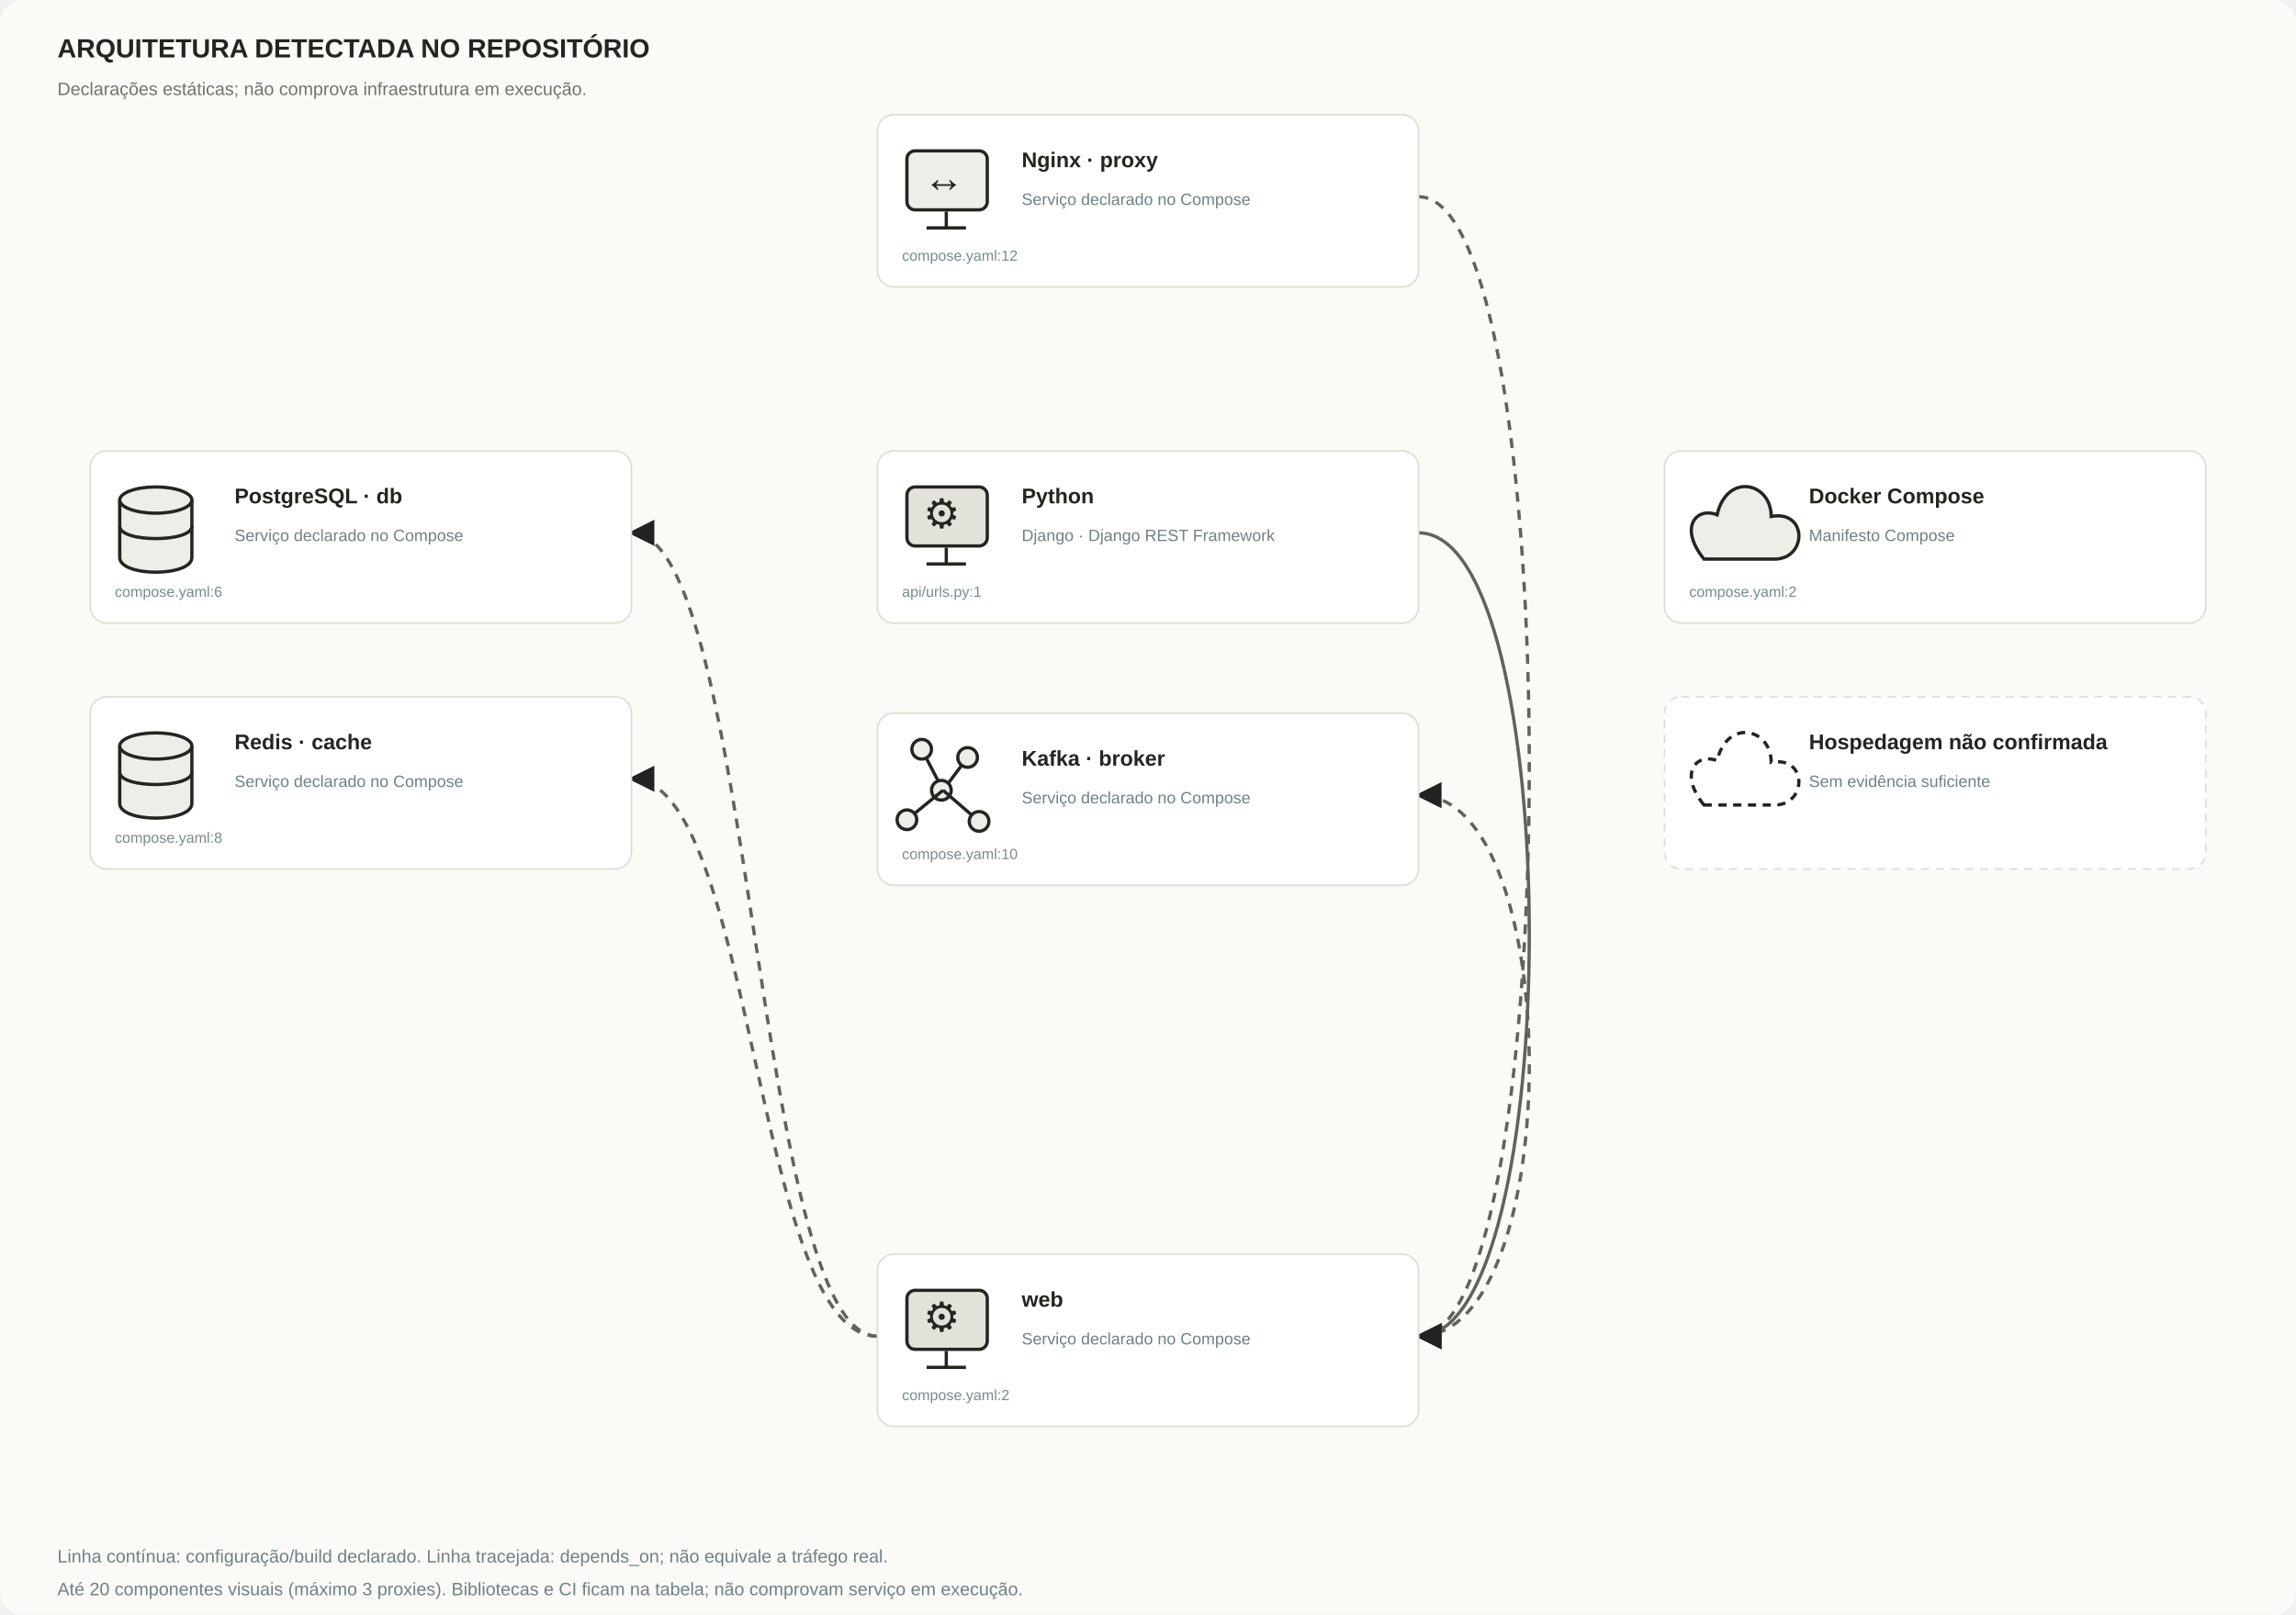
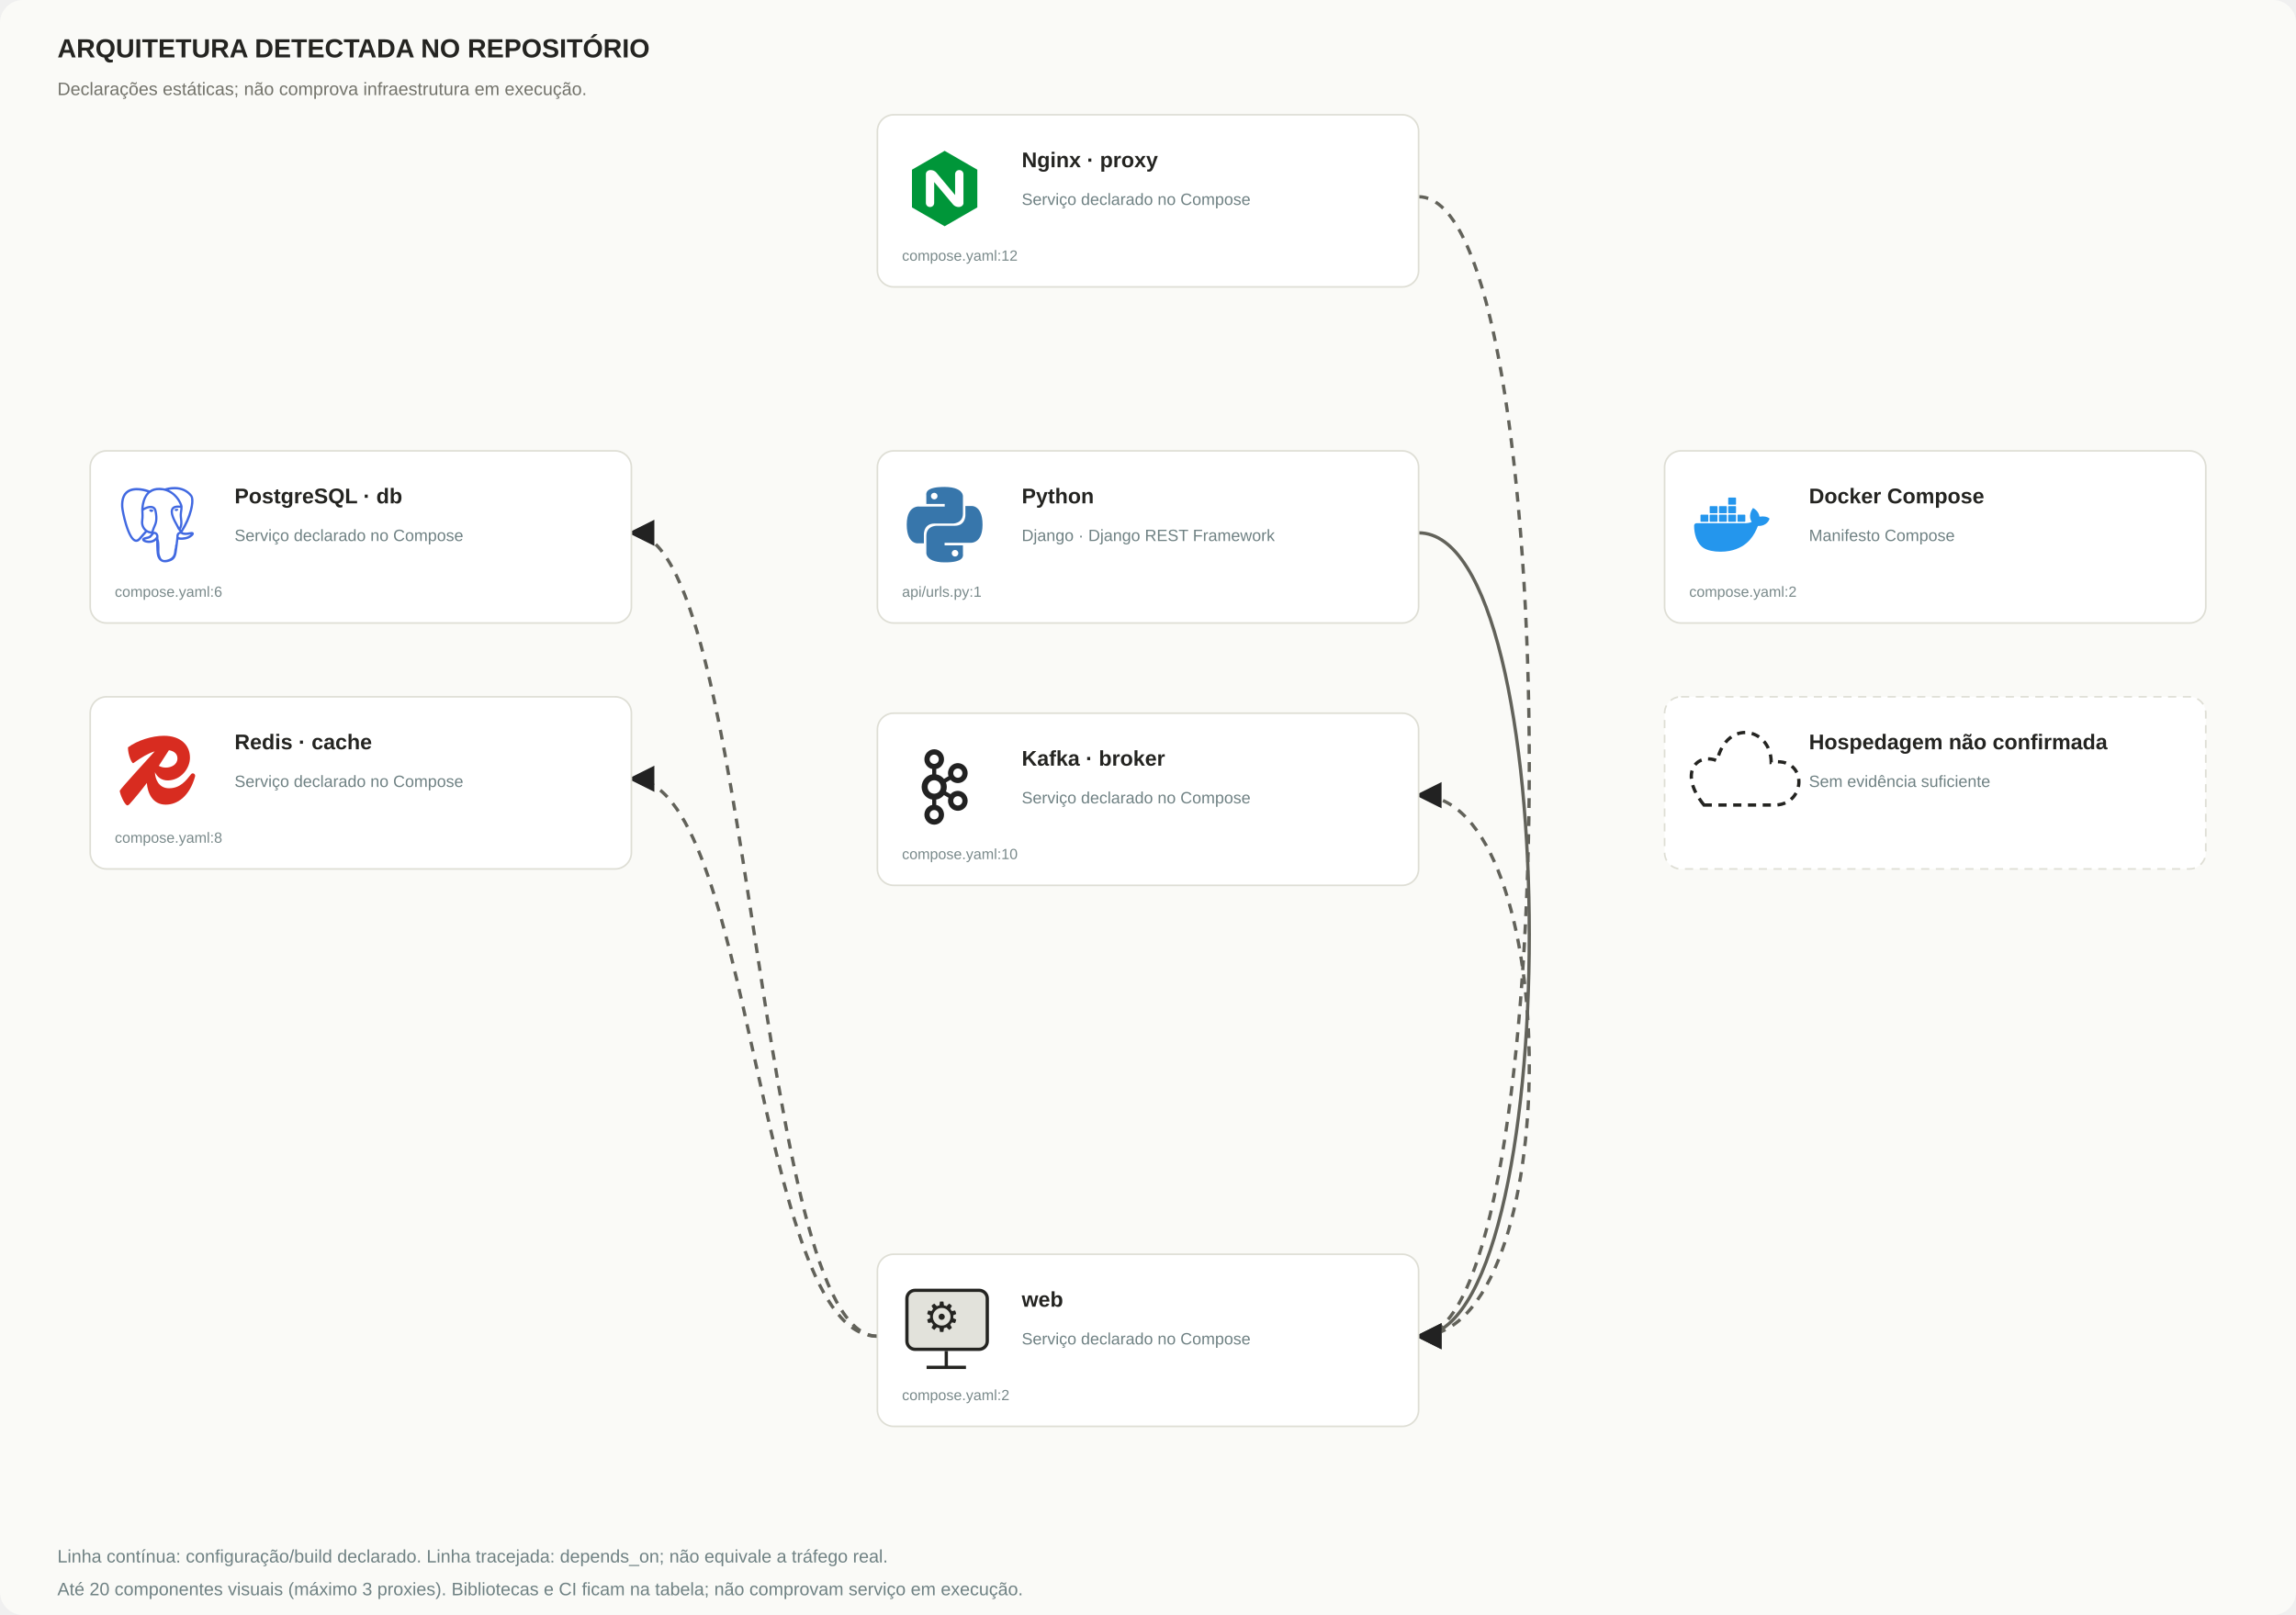
<svg xmlns="http://www.w3.org/2000/svg" viewBox="0 0 1400 985" role="img" aria-label="Arquitetura declarada · linguagem, banco e infraestrutura">
  <defs>
    <marker id="arrow-fb2d377b" markerWidth="8" markerHeight="8" refX="7" refY="4" orient="auto">
      <path d="M0 0 L8 4 L0 8 Z" fill="#222222" />
    </marker>
  </defs>
  <rect width="1400" height="985" rx="14" fill="#fafaf7" />
  <text x="35" y="35" font-family="Segoe UI,Arial,sans-serif" font-size="16" fill="#242421" font-weight="600">ARQUITETURA DETECTADA NO REPOSITÓRIO</text>
  <text x="35" y="58" font-family="Segoe UI,Arial,sans-serif" font-size="11" fill="#73736b" font-weight="400">Declarações estáticas; não comprova infraestrutura em execução.</text>
  <path d="M865 325 C955 325, 955 815, 865.0 815" stroke="#62625a" stroke-width="2" fill="none" marker-end="url(#arrow-fb2d377b)" />
  <path d="M535.0 815 C460.0 815, 460.0 325, 385 325" stroke="#62625a" stroke-width="2" fill="none" marker-end="url(#arrow-fb2d377b)" stroke-dasharray="6 5" />
  <path d="M535.0 815 C460.0 815, 460.0 475, 385 475" stroke="#62625a" stroke-width="2" fill="none" marker-end="url(#arrow-fb2d377b)" stroke-dasharray="6 5" />
  <path d="M865.0 815 C955.0 815, 955.0 485, 865 485" stroke="#62625a" stroke-width="2" fill="none" marker-end="url(#arrow-fb2d377b)" stroke-dasharray="6 5" />
  <path d="M865.0 120 C955.0 120, 955.0 815, 865.0 815" stroke="#62625a" stroke-width="2" fill="none" marker-end="url(#arrow-fb2d377b)" stroke-dasharray="6 5" />
  <g>
    <rect x="535" y="275" width="330" height="105" rx="10" fill="#ffffff" stroke="#deded5" />
-     <rect x="553" y="297" width="49" height="36" rx="5" fill="#e2e2db" stroke="#242421" stroke-width="2" />
-     <path d="M577 334 v10 m-12 0 h24" stroke="#242421" stroke-width="2" />
-     <text x="563" y="322" font-family="Segoe UI,Arial,sans-serif" font-size="25" fill="#242421" font-weight="400">⚙</text>
+     <g transform="translate(553 297) scale(1.916667)" fill="#3776AB">
+       <path d="M14.25.18l.9.2.73.26.59.3.45.32.34.34.25.34.16.33.1.3.04.26.02.2-.01.13V8.5l-.05.63-.13.55-.21.46-.26.38-.3.31-.33.25-.35.19-.35.14-.33.1-.3.07-.26.04-.21.02H8.77l-.69.05-.59.14-.5.22-.41.27-.33.32-.27.35-.2.36-.15.37-.1.35-.07.32-.04.27-.02.21v3.06H3.17l-.21-.03-.28-.07-.32-.12-.35-.18-.36-.26-.36-.36-.35-.46-.32-.59-.28-.73-.21-.88-.14-1.05-.05-1.23.06-1.22.16-1.04.24-.87.32-.71.36-.57.4-.44.42-.33.42-.24.4-.16.36-.1.32-.05.24-.01h.16l.06.01h8.16v-.83H6.18l-.01-2.75-.02-.37.05-.34.11-.31.17-.28.25-.26.31-.23.38-.2.44-.18.51-.15.58-.12.64-.1.71-.06.77-.04.84-.02 1.27.05zm-6.3 1.98l-.23.33-.08.41.08.41.23.34.33.22.41.09.41-.09.33-.22.23-.34.08-.41-.08-.41-.23-.33-.33-.22-.41-.09-.41.09zm13.09 3.95l.28.06.32.12.35.18.36.27.36.35.35.47.32.59.28.73.21.88.14 1.04.05 1.23-.06 1.23-.16 1.04-.24.86-.32.71-.36.57-.4.45-.42.33-.42.24-.4.16-.36.09-.32.05-.24.02-.16-.01h-8.22v.82h5.84l.01 2.76.02.36-.05.34-.11.31-.17.29-.25.25-.31.24-.38.2-.44.17-.51.15-.58.13-.64.09-.71.07-.77.04-.84.01-1.27-.04-1.07-.14-.9-.2-.73-.25-.59-.3-.45-.33-.34-.34-.25-.34-.16-.33-.1-.3-.04-.25-.02-.2.01-.13v-5.34l.05-.64.13-.54.21-.46.26-.38.3-.32.33-.24.35-.2.35-.14.33-.1.3-.06.26-.04.21-.02.13-.01h5.84l.69-.05.59-.14.5-.21.41-.28.33-.32.27-.35.2-.36.15-.36.1-.35.07-.32.04-.28.02-.21V6.07h2.09l.14.01zm-6.47 14.25l-.23.33-.08.41.08.41.23.33.33.23.41.08.41-.08.33-.23.23-.33.08-.41-.08-.41-.23-.33-.33-.23-.41-.08-.41.08z" />
+     </g>
    <text x="623" y="307" font-family="Segoe UI,Arial,sans-serif" font-size="13" fill="#242421" font-weight="600">Python</text>
    <text x="623" y="330" font-family="Segoe UI,Arial,sans-serif" font-size="10" fill="#6f8183" font-weight="400">Django · Django REST Framework</text>
    <text x="550" y="364" font-family="Segoe UI,Arial,sans-serif" font-size="9" fill="#79898a" font-weight="400">api/urls.py:1</text>
  </g>
  <g>
    <rect x="535.0" y="765" width="330" height="105" rx="10" fill="#ffffff" stroke="#deded5" />
    <rect x="553.0" y="787" width="49" height="36" rx="5" fill="#e2e2db" stroke="#242421" stroke-width="2" />
    <path d="M577.0 824 v10 m-12 0 h24" stroke="#242421" stroke-width="2" />
    <text x="563.0" y="812" font-family="Segoe UI,Arial,sans-serif" font-size="25" fill="#242421" font-weight="400">⚙</text>
    <text x="623.0" y="797" font-family="Segoe UI,Arial,sans-serif" font-size="13" fill="#242421" font-weight="600">web</text>
    <text x="623.0" y="820" font-family="Segoe UI,Arial,sans-serif" font-size="10" fill="#6f8183" font-weight="400">Serviço declarado no Compose</text>
    <text x="550.0" y="854" font-family="Segoe UI,Arial,sans-serif" font-size="9" fill="#79898a" font-weight="400">compose.yaml:2</text>
  </g>
  <g>
    <rect x="55" y="275" width="330" height="105" rx="10" fill="#ffffff" stroke="#deded5" />
-     <path d="M73 305 V340 C73 352 117 352 117 340 V305" fill="#eeeee8" stroke="#242421" stroke-width="2" />
-     <ellipse cx="95" cy="305" rx="22" ry="8" fill="#eeeee8" stroke="#242421" stroke-width="2" />
-     <path d="M73 321 C73 331 117 331 117 321" fill="none" stroke="#242421" stroke-width="2" />
+     <g transform="translate(73 297) scale(1.916667)" fill="#4169E1">
+       <path d="M23.559 14.723a.527.527 0 0 0-.056-.119c-.139-.263-.477-.342-1.007-.232-1.653.341-2.293.131-2.526-.019 1.342-2.048 2.445-4.522 3.041-6.83.271-1.051.798-3.524.122-4.732a1.564 1.564 0 0 0-.151-.235C21.693.909 19.801.025 17.51.001c-1.495-.016-2.771.346-3.116.479a9.449 9.449 0 0 0-.516-.082 8.044 8.044 0 0 0-1.311-.128c-1.182-.018-2.204.264-3.05.841-.857-.321-4.789-1.645-7.222.079C.936 2.153.309 3.873.43 6.304c.041.818.507 3.334 1.242 5.744.46 1.506.939 2.702 1.433 3.582.553.994 1.126 1.593 1.714 1.79.447.149 1.133.144 1.858-.728.801-.964 1.59-1.826 1.945-2.207.435.235.906.362 1.39.377a.057.057 0 0 0 0.0.004 11.031 11.031 0 0 0-.247.305c-.339.43-.409.52-1.5.744-.31.064-1.134.234-1.146.811-.003.122.033.231.092.327.227.423.922.61 1.015.633 1.335.334 2.504.092 3.371-.679-.017 2.231.077 4.417.345 5.087.221.553.762 1.905 2.469 1.904.251 0 .526-.029.83-.094 1.782-.382 2.556-1.17 2.855-2.906.15-.871.402-2.875.539-4.101.017-.07.036-.121.057-.136.001-.001.07-.047.427.031a.367.367 0 0 0 .044.007l.254.022.015.001c.847.038 1.911-.143 2.531-.431.644-.299 1.806-1.032 1.595-1.67zM2.371 11.877c-.744-2.436-1.178-4.885-1.212-5.572-.109-2.171.417-3.683 1.562-4.493 1.837-1.299 4.84-.541 6.108-.13-.003.003-.007.006-.01.009-2.024 2.044-1.976 5.536-1.971 5.75-0.0.082.007.199.016.359.035.587.1 1.68-.073 2.918-.161 1.15.194 2.276.973 3.089.081.084.165.163.252.237-.347.371-1.1 1.193-1.903 2.158-.568.682-.96.552-1.089.509-.392-.131-.813-.587-1.238-1.322-.48-.839-.964-2.032-1.415-3.513zm6.007 5.087c-.171-.043-.327-.113-.432-.177.089-.039.237-.09.483-.141 1.283-.264 1.482-.451 1.914-1.0.099-.126.212-.269.367-.443a.355.355 0 0 0 .074-.13c.171-.151.272-.11.437-.042.156.065.308.26.369.475.029.102.062.294-.045.444-.904 1.266-2.222 1.249-3.168 1.013zm2.094-3.988-.052.141c-.133.357-.257.688-.333 1.003-.667-.002-1.317-.287-1.81-.802-.628-.655-.913-1.566-.782-2.5.183-1.308.115-2.447.079-3.059-.005-.086-.009-.161-.012-.22.296-.262 1.666-.996 2.643-.772.446.102.718.406.831.928.585 2.704.077 3.831-.33 4.736-.084.187-.163.363-.231.545zm7.364 4.572c-.017.177-.036.376-.062.596l-.146.438a.355.355 0 0 0-.018.108c-.006.475-.054.649-.115.869-.063.229-.135.489-.179 1.058-.11 1.414-.878 2.227-2.417 2.557-1.516.325-1.784-.497-2.021-1.222a6.582 6.582 0 0 0-.077-.227c-.215-.586-.191-1.412-.157-2.555.017-.561-.025-1.901-.33-2.646.004-.293.011-.591.019-.892a.353.353 0 0 0-.015-.113 1.493 1.493 0 0 0-.044-.208c-.123-.428-.421-.787-.78-.935-.142-.059-.404-.167-.718-.087.067-.276.183-.588.309-.925l.053-.142c.059-.16.134-.326.213-.501.426-.948 1.011-2.245.377-5.177-.237-1.098-1.03-1.634-2.232-1.51-.721.075-1.38.365-1.709.532a5.672 5.672 0 0 0-.196.104c.092-1.106.439-3.174 1.736-4.482a4.031 4.031 0 0 1 .303-.276.353.353 0 0 0 .145-.064c.752-.571 1.694-.851 2.802-.833.409.007.802.034 1.174.081 1.939.354 3.244 1.447 4.036 2.383.814.962 1.255 1.931 1.431 2.454-1.323-.135-2.223.127-2.68.779-.993 1.419.543 4.173 1.281 5.496.135.243.252.452.289.541.24.583.551.971.779 1.255.07.087.137.171.189.245-.401.116-1.121.383-1.055 1.717-.012.156-.042.447-.083.815-.046.208-.07.46-.099.766zm.89-1.621c-.041-.832.269-.918.597-1.01a2.857 2.857 0 0 0 .135-.041 1.202 1.202 0 0 0 .134.103c.57.377 1.582.421 3.007.134-.202.177-.519.399-.953.601-.41.19-1.096.333-1.747.364-.72.034-1.086-.081-1.172-.151zm.57-9.271c-.006.351-.054.669-.105 1.002-.055.358-.112.727-.126 1.176-.014.437.04.891.093 1.33.107.887.216 1.8-.207 2.701a3.527 3.527 0 0 1-.188-.386c-.053-.128-.167-.333-.325-.616-.616-1.104-2.057-3.69-1.319-4.745.38-.543 1.341-.566 2.178-.463zm.228 7.014a12.376 12.376 0 0 0-.085-.107l-.035-.044c.726-1.2.584-2.386.458-3.438-.052-.432-.101-.84-.088-1.223.013-.406.067-.754.118-1.091.064-.415.129-.844.111-1.351.013-.053.019-.116.012-.19-.046-.485-.6-1.938-1.729-3.253-.608-.707-1.49-1.497-2.689-2.039.525-.107 1.233-.203 2.024-.186 2.051.046 3.675.814 4.824 2.282a.908.908 0 0 1 .067.1c.723 1.356-.276 6.275-2.987 10.54zm-8.817-6.116c-.025.179-.309.422-.621.422a.582.582 0 0 1-.081-.006c-.187-.026-.377-.144-.506-.316-.046-.06-.12-.178-.105-.284.005-.04.026-.099.092-.149.118-.089.352-.123.61-.087.316.044.643.194.611.419zm7.931-.411c.011.079-.049.201-.153.31-.068.072-.212.196-.408.223a.546.546 0 0 1-.075.005c-.293 0-.541-.234-.561-.372-.024-.176.264-.311.561-.352.297-.041.611.009.636.185z" />
+     </g>
    <text x="143" y="307" font-family="Segoe UI,Arial,sans-serif" font-size="13" fill="#242421" font-weight="600">PostgreSQL · db</text>
    <text x="143" y="330" font-family="Segoe UI,Arial,sans-serif" font-size="10" fill="#6f8183" font-weight="400">Serviço declarado no Compose</text>
    <text x="70" y="364" font-family="Segoe UI,Arial,sans-serif" font-size="9" fill="#79898a" font-weight="400">compose.yaml:6</text>
  </g>
  <g>
    <rect x="55" y="425" width="330" height="105" rx="10" fill="#ffffff" stroke="#deded5" />
-     <path d="M73 455 V490 C73 502 117 502 117 490 V455" fill="#eeeee8" stroke="#242421" stroke-width="2" />
-     <ellipse cx="95" cy="455" rx="22" ry="8" fill="#eeeee8" stroke="#242421" stroke-width="2" />
-     <path d="M73 471 C73 481 117 481 117 471" fill="none" stroke="#242421" stroke-width="2" />
+     <g transform="translate(73 447) scale(1.916667)" fill="#D82C20">
+       <path d="M22.71 13.145c-1.66 2.092-3.452 4.483-7.038 4.483-3.203 0-4.397-2.825-4.48-5.12.701 1.484 2.073 2.685 4.214 2.63 4.117-.133 6.94-3.852 6.94-7.239 0-4.05-3.022-6.972-8.268-6.972-3.752 0-8.4 1.428-11.455 3.685C2.59 6.937 3.885 9.958 4.35 9.626c2.648-1.904 4.748-3.13 6.784-3.744C8.12 9.244.886 17.05 0 18.425c.1 1.261 1.66 4.648 2.424 4.648.232 0 .431-.133.664-.365a100.49 100.49 0 0 0 5.54-6.765c.222 3.104 1.748 6.898 6.014 6.898 3.819 0 7.604-2.756 9.33-8.965.2-.764-.73-1.361-1.261-.73zm-4.349-5.013c0 1.959-1.926 2.922-3.685 2.922-.941 0-1.664-.247-2.235-.568 1.051-1.592 2.092-3.225 3.21-4.973 1.972.334 2.71 1.43 2.71 2.619z" />
+     </g>
    <text x="143" y="457" font-family="Segoe UI,Arial,sans-serif" font-size="13" fill="#242421" font-weight="600">Redis · cache</text>
    <text x="143" y="480" font-family="Segoe UI,Arial,sans-serif" font-size="10" fill="#6f8183" font-weight="400">Serviço declarado no Compose</text>
    <text x="70" y="514" font-family="Segoe UI,Arial,sans-serif" font-size="9" fill="#79898a" font-weight="400">compose.yaml:8</text>
  </g>
  <g>
    <rect x="535" y="435" width="330" height="105" rx="10" fill="#ffffff" stroke="#deded5" />
-     <line x1="575" y1="482" x2="562" y2="457" stroke="#242421" stroke-width="2" />
-     <circle cx="562" cy="457" r="6" fill="#eeeee8" stroke="#242421" stroke-width="2" />
-     <line x1="575" y1="482" x2="590" y2="462" stroke="#242421" stroke-width="2" />
-     <circle cx="590" cy="462" r="6" fill="#eeeee8" stroke="#242421" stroke-width="2" />
-     <line x1="575" y1="482" x2="574" y2="482" stroke="#242421" stroke-width="2" />
-     <circle cx="574" cy="482" r="6" fill="#eeeee8" stroke="#242421" stroke-width="2" />
-     <line x1="575" y1="482" x2="553" y2="500" stroke="#242421" stroke-width="2" />
-     <circle cx="553" cy="500" r="6" fill="#eeeee8" stroke="#242421" stroke-width="2" />
-     <line x1="575" y1="482" x2="597" y2="501" stroke="#242421" stroke-width="2" />
-     <circle cx="597" cy="501" r="6" fill="#eeeee8" stroke="#242421" stroke-width="2" />
+     <g transform="translate(553 457) scale(1.916667)" fill="#222222">
+       <path d="M9.71 2.136a1.43 1.43 0 0 0-2.047 0h-.007a1.48 1.48 0 0 0-.421 1.042c0 .41.161.777.422 1.039l.007.007c.257.264.616.426 1.019.426.404 0 .766-.162 1.027-.426l.003-.007c.261-.262.421-.629.421-1.039 0-.408-.159-.777-.421-1.042H9.71zM8.683 22.295c.404 0 .766-.167 1.027-.429l.003-.008c.261-.261.421-.631.421-1.036 0-.41-.159-.778-.421-1.044H9.71a1.42 1.42 0 0 0-1.027-.432 1.4 1.4 0 0 0-1.02.432h-.007c-.26.266-.422.634-.422 1.044 0 .406.161.775.422 1.036l.007.008c.258.262.617.429 1.02.429zm7.89-4.462c.359-.096.683-.33.882-.684l.027-.052a1.47 1.47 0 0 0 .114-1.067 1.454 1.454 0 0 0-.675-.896l-.021-.014a1.425 1.425 0 0 0-1.078-.132c-.36.091-.684.335-.881.686-.2.349-.241.75-.146 1.119.099.363.33.691.675.896h.002c.346.203.737.239 1.101.144zm-6.405-7.342a2.083 2.083 0 0 0-1.485-.627c-.58 0-1.103.242-1.482.627-.378.385-.612.916-.612 1.507s.233 1.124.612 1.514a2.08 2.08 0 0 0 2.967 0c.379-.39.612-.923.612-1.514s-.233-1.122-.612-1.507zm-.835-2.51c.843.141 1.6.552 2.178 1.144h.004c.092.093.182.196.265.299l1.446-.851a3.176 3.176 0 0 1-.047-1.808 3.149 3.149 0 0 1 1.456-1.926l.025-.016a3.062 3.062 0 0 1 2.345-.306c.77.21 1.465.721 1.898 1.482v.002c.431.757.518 1.626.313 2.408a3.145 3.145 0 0 1-1.456 1.928l-.198.118h-.02a3.095 3.095 0 0 1-2.154.201 3.127 3.127 0 0 1-1.514-.944l-1.444.848a4.162 4.162 0 0 1 0 2.879l1.444.846c.413-.47.939-.789 1.514-.944a3.041 3.041 0 0 1 2.371.319l.048.023v.002a3.17 3.17 0 0 1 1.408 1.906 3.215 3.215 0 0 1-.313 2.405l-.026.053-.003-.005a3.147 3.147 0 0 1-1.867 1.436 3.096 3.096 0 0 1-2.371-.318v-.006a3.156 3.156 0 0 1-1.456-1.927 3.175 3.175 0 0 1 .047-1.805l-1.446-.848a3.905 3.905 0 0 1-.265.294l-.004.005a3.938 3.938 0 0 1-2.178 1.138v1.699a3.09 3.09 0 0 1 1.56.862l.002.004c.565.572.914 1.368.914 2.243 0 .873-.35 1.664-.914 2.239l-.002.009a3.1 3.1 0 0 1-2.21.931 3.1 3.1 0 0 1-2.206-.93h-.002v-.009a3.186 3.186 0 0 1-.916-2.239c0-.875.35-1.672.916-2.243v-.004h.002a3.1 3.1 0 0 1 1.558-.862v-1.699a3.926 3.926 0 0 1-2.176-1.138l-.006-.005a4.098 4.098 0 0 1-1.173-2.874c0-1.122.452-2.136 1.173-2.872h.006a3.947 3.947 0 0 1 2.176-1.144V6.289a3.137 3.137 0 0 1-1.558-.864h-.002v-.004a3.192 3.192 0 0 1-.916-2.243c0-.871.35-1.669.916-2.243l.002-.002A3.084 3.084 0 0 1 8.683 0c.861 0 1.641.355 2.21.932v.002h.002c.565.574.914 1.372.914 2.243 0 .876-.35 1.667-.914 2.243l-.002.005a3.142 3.142 0 0 1-1.56.864v1.692zm8.121-1.129l-.012-.019a1.452 1.452 0 0 0-.87-.668 1.43 1.43 0 0 0-1.103.146h.002c-.347.2-.58.529-.677.896-.095.365-.054.768.146 1.119l.007.009c.2.347.519.579.874.673.357.103.755.059 1.098-.144l.019-.009a1.47 1.47 0 0 0 .657-.885 1.493 1.493 0 0 0-.141-1.118" />
+     </g>
    <text x="623" y="467" font-family="Segoe UI,Arial,sans-serif" font-size="13" fill="#242421" font-weight="600">Kafka · broker</text>
    <text x="623" y="490" font-family="Segoe UI,Arial,sans-serif" font-size="10" fill="#6f8183" font-weight="400">Serviço declarado no Compose</text>
    <text x="550" y="524" font-family="Segoe UI,Arial,sans-serif" font-size="9" fill="#79898a" font-weight="400">compose.yaml:10</text>
  </g>
  <g>
    <rect x="535.0" y="70" width="330" height="105" rx="10" fill="#ffffff" stroke="#deded5" />
-     <rect x="553.0" y="92" width="49" height="36" rx="5" fill="#eeeee8" stroke="#242421" stroke-width="2" />
-     <path d="M577.0 129 v10 m-12 0 h24" stroke="#242421" stroke-width="2" />
-     <text x="563.0" y="117" font-family="Segoe UI,Arial,sans-serif" font-size="25" fill="#242421" font-weight="400">↔</text>
+     <g transform="translate(553.0 92) scale(1.916667)" fill="#009639">
+       <path d="M12 0L1.605 6v12L12 24l10.395-6V6L12 0zm6 16.59c0 .705-.646 1.29-1.529 1.29-.631 0-1.351-.255-1.801-.81l-6-7.141v6.66c0 .721-.57 1.29-1.274 1.29H7.32c-.721 0-1.29-.6-1.29-1.29V7.41c0-.705.63-1.29 1.5-1.29.646 0 1.38.255 1.83.81l5.97 7.141V7.41c0-.721.6-1.29 1.29-1.29h.075c.72 0 1.29.6 1.29 1.29v9.18H18z" />
+     </g>
    <text x="623.0" y="102" font-family="Segoe UI,Arial,sans-serif" font-size="13" fill="#242421" font-weight="600">Nginx · proxy</text>
    <text x="623.0" y="125" font-family="Segoe UI,Arial,sans-serif" font-size="10" fill="#6f8183" font-weight="400">Serviço declarado no Compose</text>
    <text x="550.0" y="159" font-family="Segoe UI,Arial,sans-serif" font-size="9" fill="#79898a" font-weight="400">compose.yaml:12</text>
  </g>
  <g>
    <rect x="1015" y="275" width="330" height="105" rx="10" fill="#ffffff" stroke="#deded5" />
-     <path d="M1039 341 C1023 321 1035 309 1047 314 C1053 288 1080 294 1080 315 C1102 311 1102 340 1083 341 Z" fill="#eeeee8" stroke="#242421" stroke-width="2" />
+     <g transform="translate(1033 297) scale(1.916667)" fill="#2496ED">
+       <path d="M13.983 11.078h2.119a.186.186 0 00.186-.185V9.006a.186.186 0 00-.186-.186h-2.119a.185.185 0 00-.185.185v1.888c0 .102.083.185.185.185m-2.954-5.43h2.118a.186.186 0 00.186-.186V3.574a.186.186 0 00-.186-.185h-2.118a.185.185 0 00-.185.185v1.888c0 .102.082.185.185.185m0 2.716h2.118a.187.187 0 00.186-.186V6.29a.186.186 0 00-.186-.185h-2.118a.185.185 0 00-.185.185v1.887c0 .102.082.185.185.186m-2.93 0h2.12a.186.186 0 00.184-.186V6.29a.185.185 0 00-.185-.185H8.1a.185.185 0 00-.185.185v1.887c0 .102.083.185.185.186m-2.964 0h2.119a.186.186 0 00.185-.186V6.29a.185.185 0 00-.185-.185H5.136a.186.186 0 00-.186.185v1.887c0 .102.084.185.186.186m5.893 2.715h2.118a.186.186 0 00.186-.185V9.006a.186.186 0 00-.186-.186h-2.118a.185.185 0 00-.185.185v1.888c0 .102.082.185.185.185m-2.93 0h2.12a.185.185 0 00.184-.185V9.006a.185.185 0 00-.184-.186h-2.12a.185.185 0 00-.184.185v1.888c0 .102.083.185.185.185m-2.964 0h2.119a.185.185 0 00.185-.185V9.006a.185.185 0 00-.184-.186h-2.12a.186.186 0 00-.186.186v1.887c0 .102.084.185.186.185m-2.92 0h2.12a.185.185 0 00.184-.185V9.006a.185.185 0 00-.184-.186h-2.12a.185.185 0 00-.184.185v1.888c0 .102.082.185.185.185M23.763 9.89c-.065-.051-.672-.51-1.954-.51-.338.001-.676.03-1.01.087-.248-1.7-1.653-2.53-1.716-2.566l-.344-.199-.226.327c-.284.438-.49.922-.612 1.43-.23.97-.09 1.882.403 2.661-.595.332-1.55.413-1.744.42H.751a.751.751 0 00-.75.748 11.376 11.376 0 00.692 4.062c.545 1.428 1.355 2.48 2.41 3.124 1.18.723 3.1 1.137 5.275 1.137.983.003 1.963-.086 2.93-.266a12.248 12.248 0 003.823-1.389c.98-.567 1.86-1.288 2.61-2.136 1.252-1.418 1.998-2.997 2.553-4.4h.221c1.372 0 2.215-.549 2.68-1.009.309-.293.55-.65.707-1.046l.098-.288Z" />
+     </g>
    <text x="1103" y="307" font-family="Segoe UI,Arial,sans-serif" font-size="13" fill="#242421" font-weight="600">Docker Compose</text>
    <text x="1103" y="330" font-family="Segoe UI,Arial,sans-serif" font-size="10" fill="#6f8183" font-weight="400">Manifesto Compose</text>
    <text x="1030" y="364" font-family="Segoe UI,Arial,sans-serif" font-size="9" fill="#79898a" font-weight="400">compose.yaml:2</text>
  </g>
  <g>
    <rect x="1015" y="425" width="330" height="105" rx="10" fill="#ffffff" stroke="#deded5" stroke-dasharray="5 4" />
    <path d="M1039 491 C1023 471 1035 459 1047 464 C1053 438 1080 444 1080 465 C1102 461 1102 490 1083 491 Z" fill="#ffffff" stroke="#242421" stroke-width="2" stroke-dasharray="5 4" />
    <text x="1103" y="457" font-family="Segoe UI,Arial,sans-serif" font-size="13" fill="#242421" font-weight="600">Hospedagem não confirmada</text>
    <text x="1103" y="480" font-family="Segoe UI,Arial,sans-serif" font-size="10" fill="#6f8183" font-weight="400">Sem evidência suficiente</text>
  </g>
  <text x="35" y="953" font-family="Segoe UI,Arial,sans-serif" font-size="11" fill="#6f8183" font-weight="400">Linha contínua: configuração/build declarado. Linha tracejada: depends_on; não equivale a tráfego real.</text>
  <text x="35" y="973" font-family="Segoe UI,Arial,sans-serif" font-size="11" fill="#6f8183" font-weight="400">Até 20 componentes visuais (máximo 3 proxies). Bibliotecas e CI ficam na tabela; não comprovam serviço em execução.</text>
</svg>
